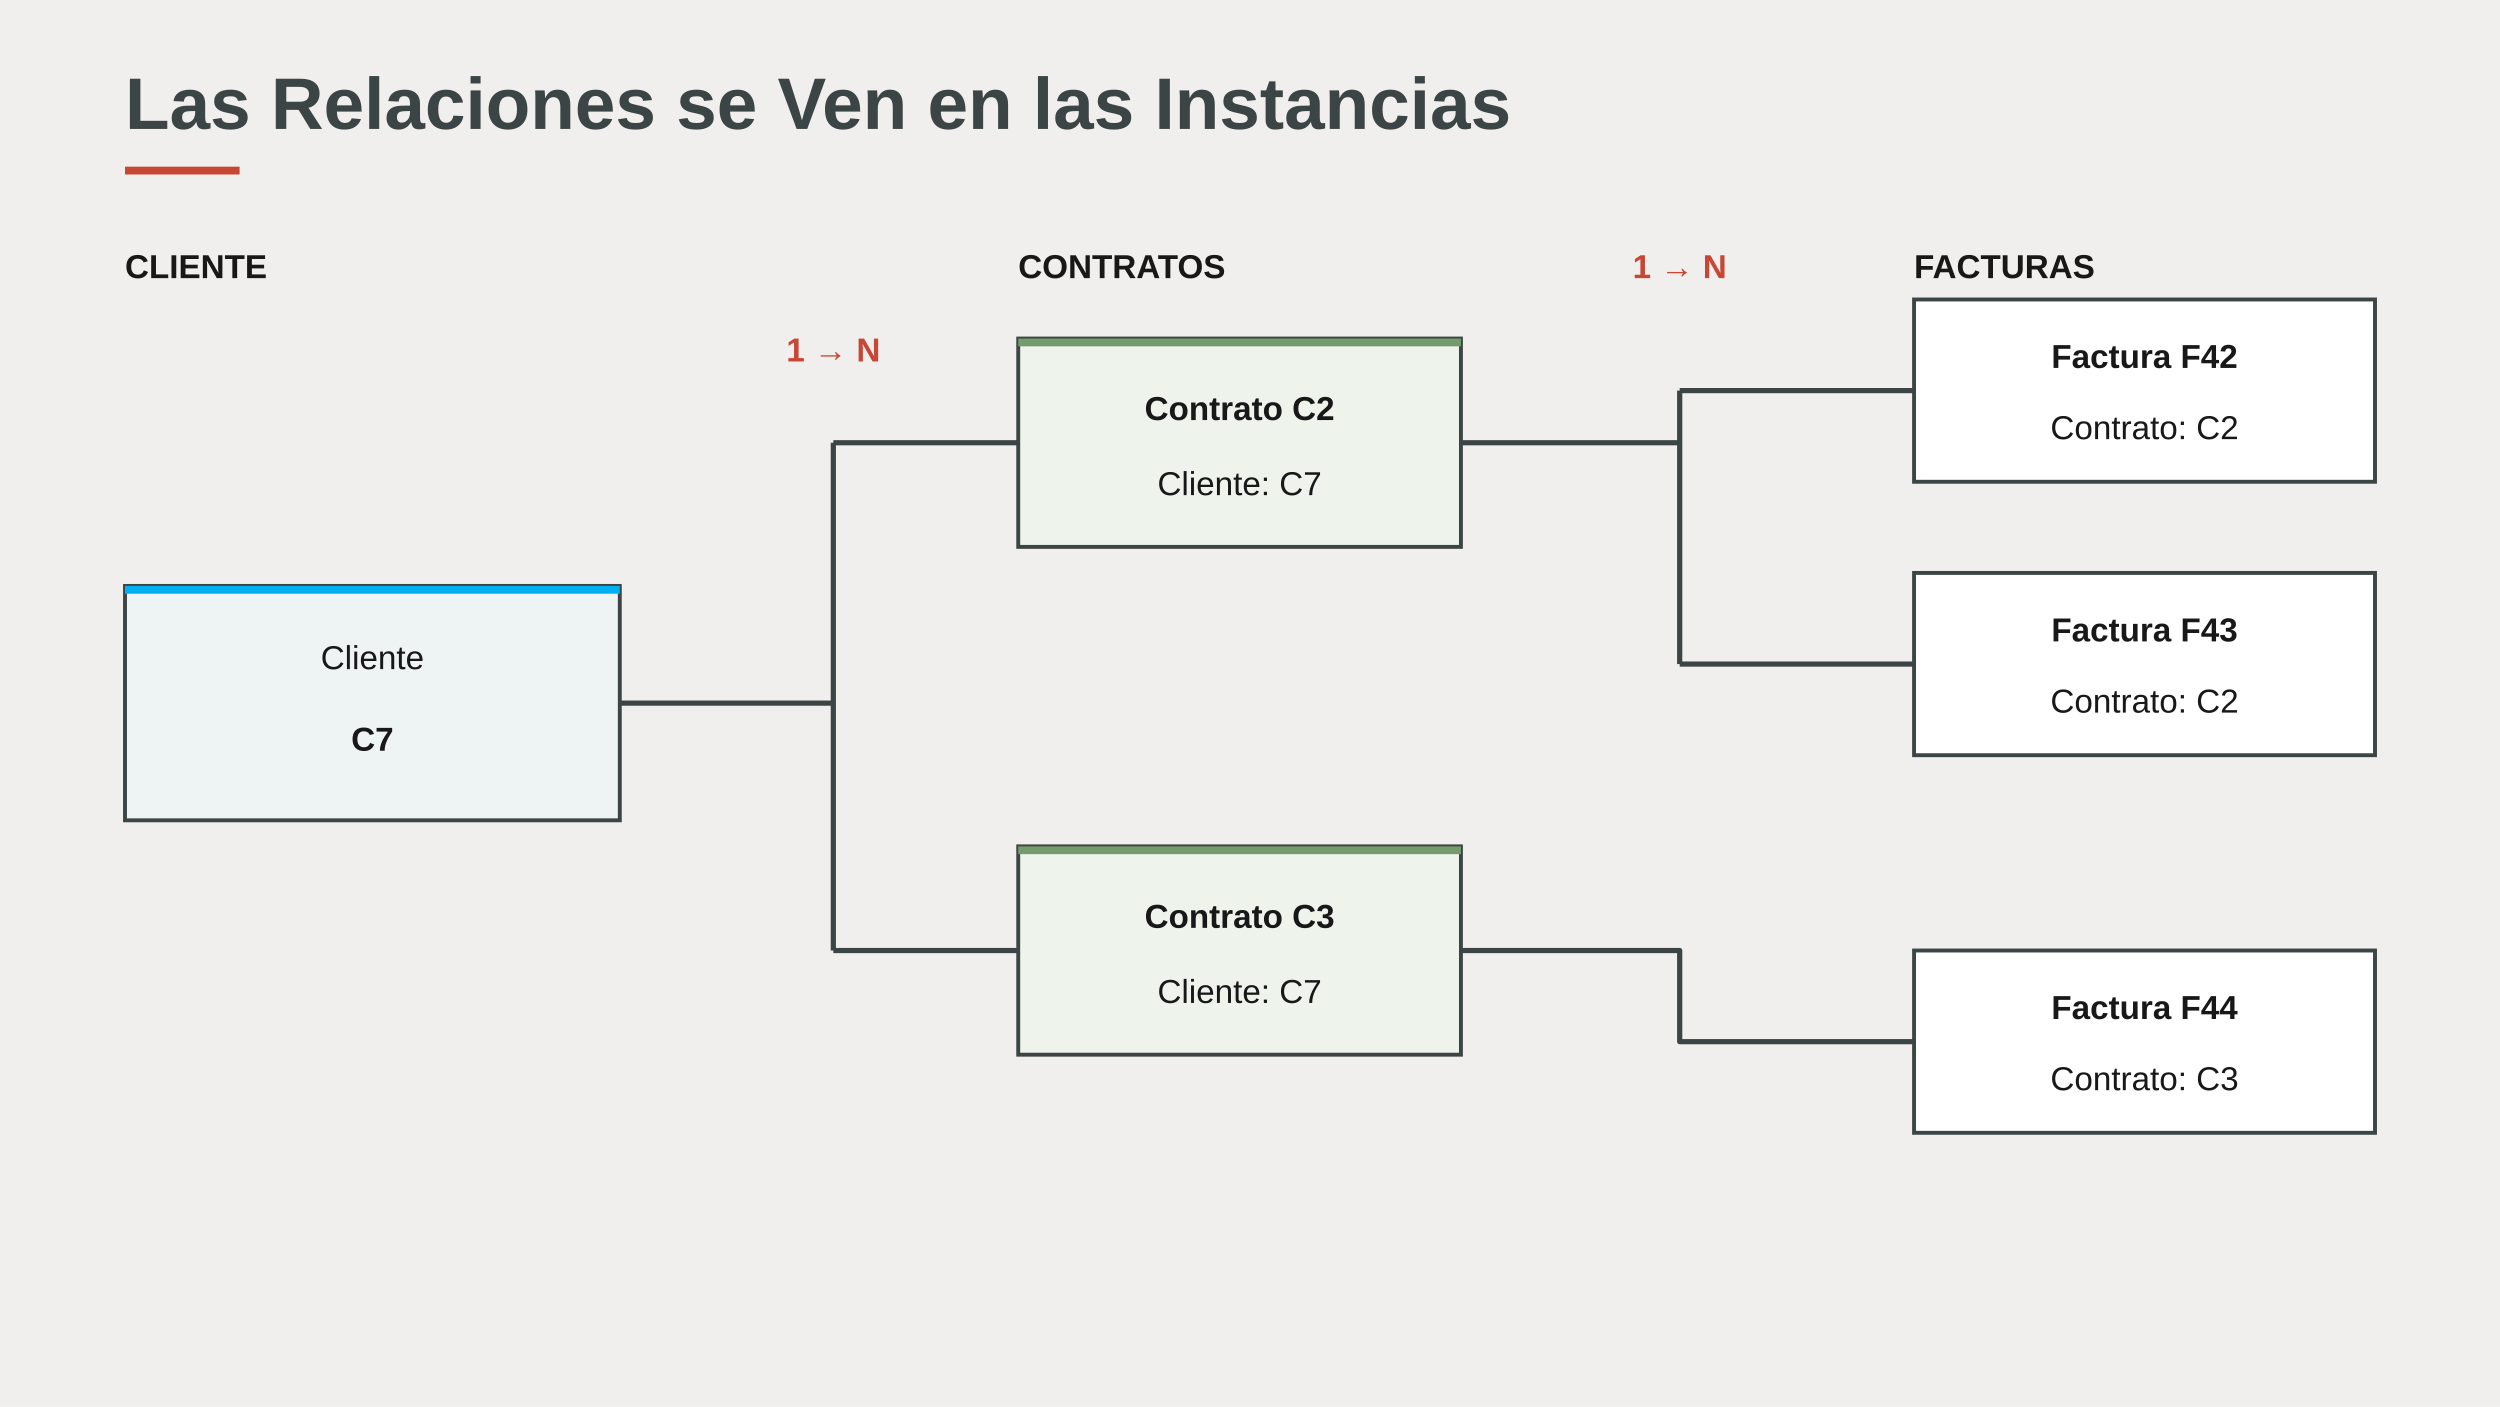
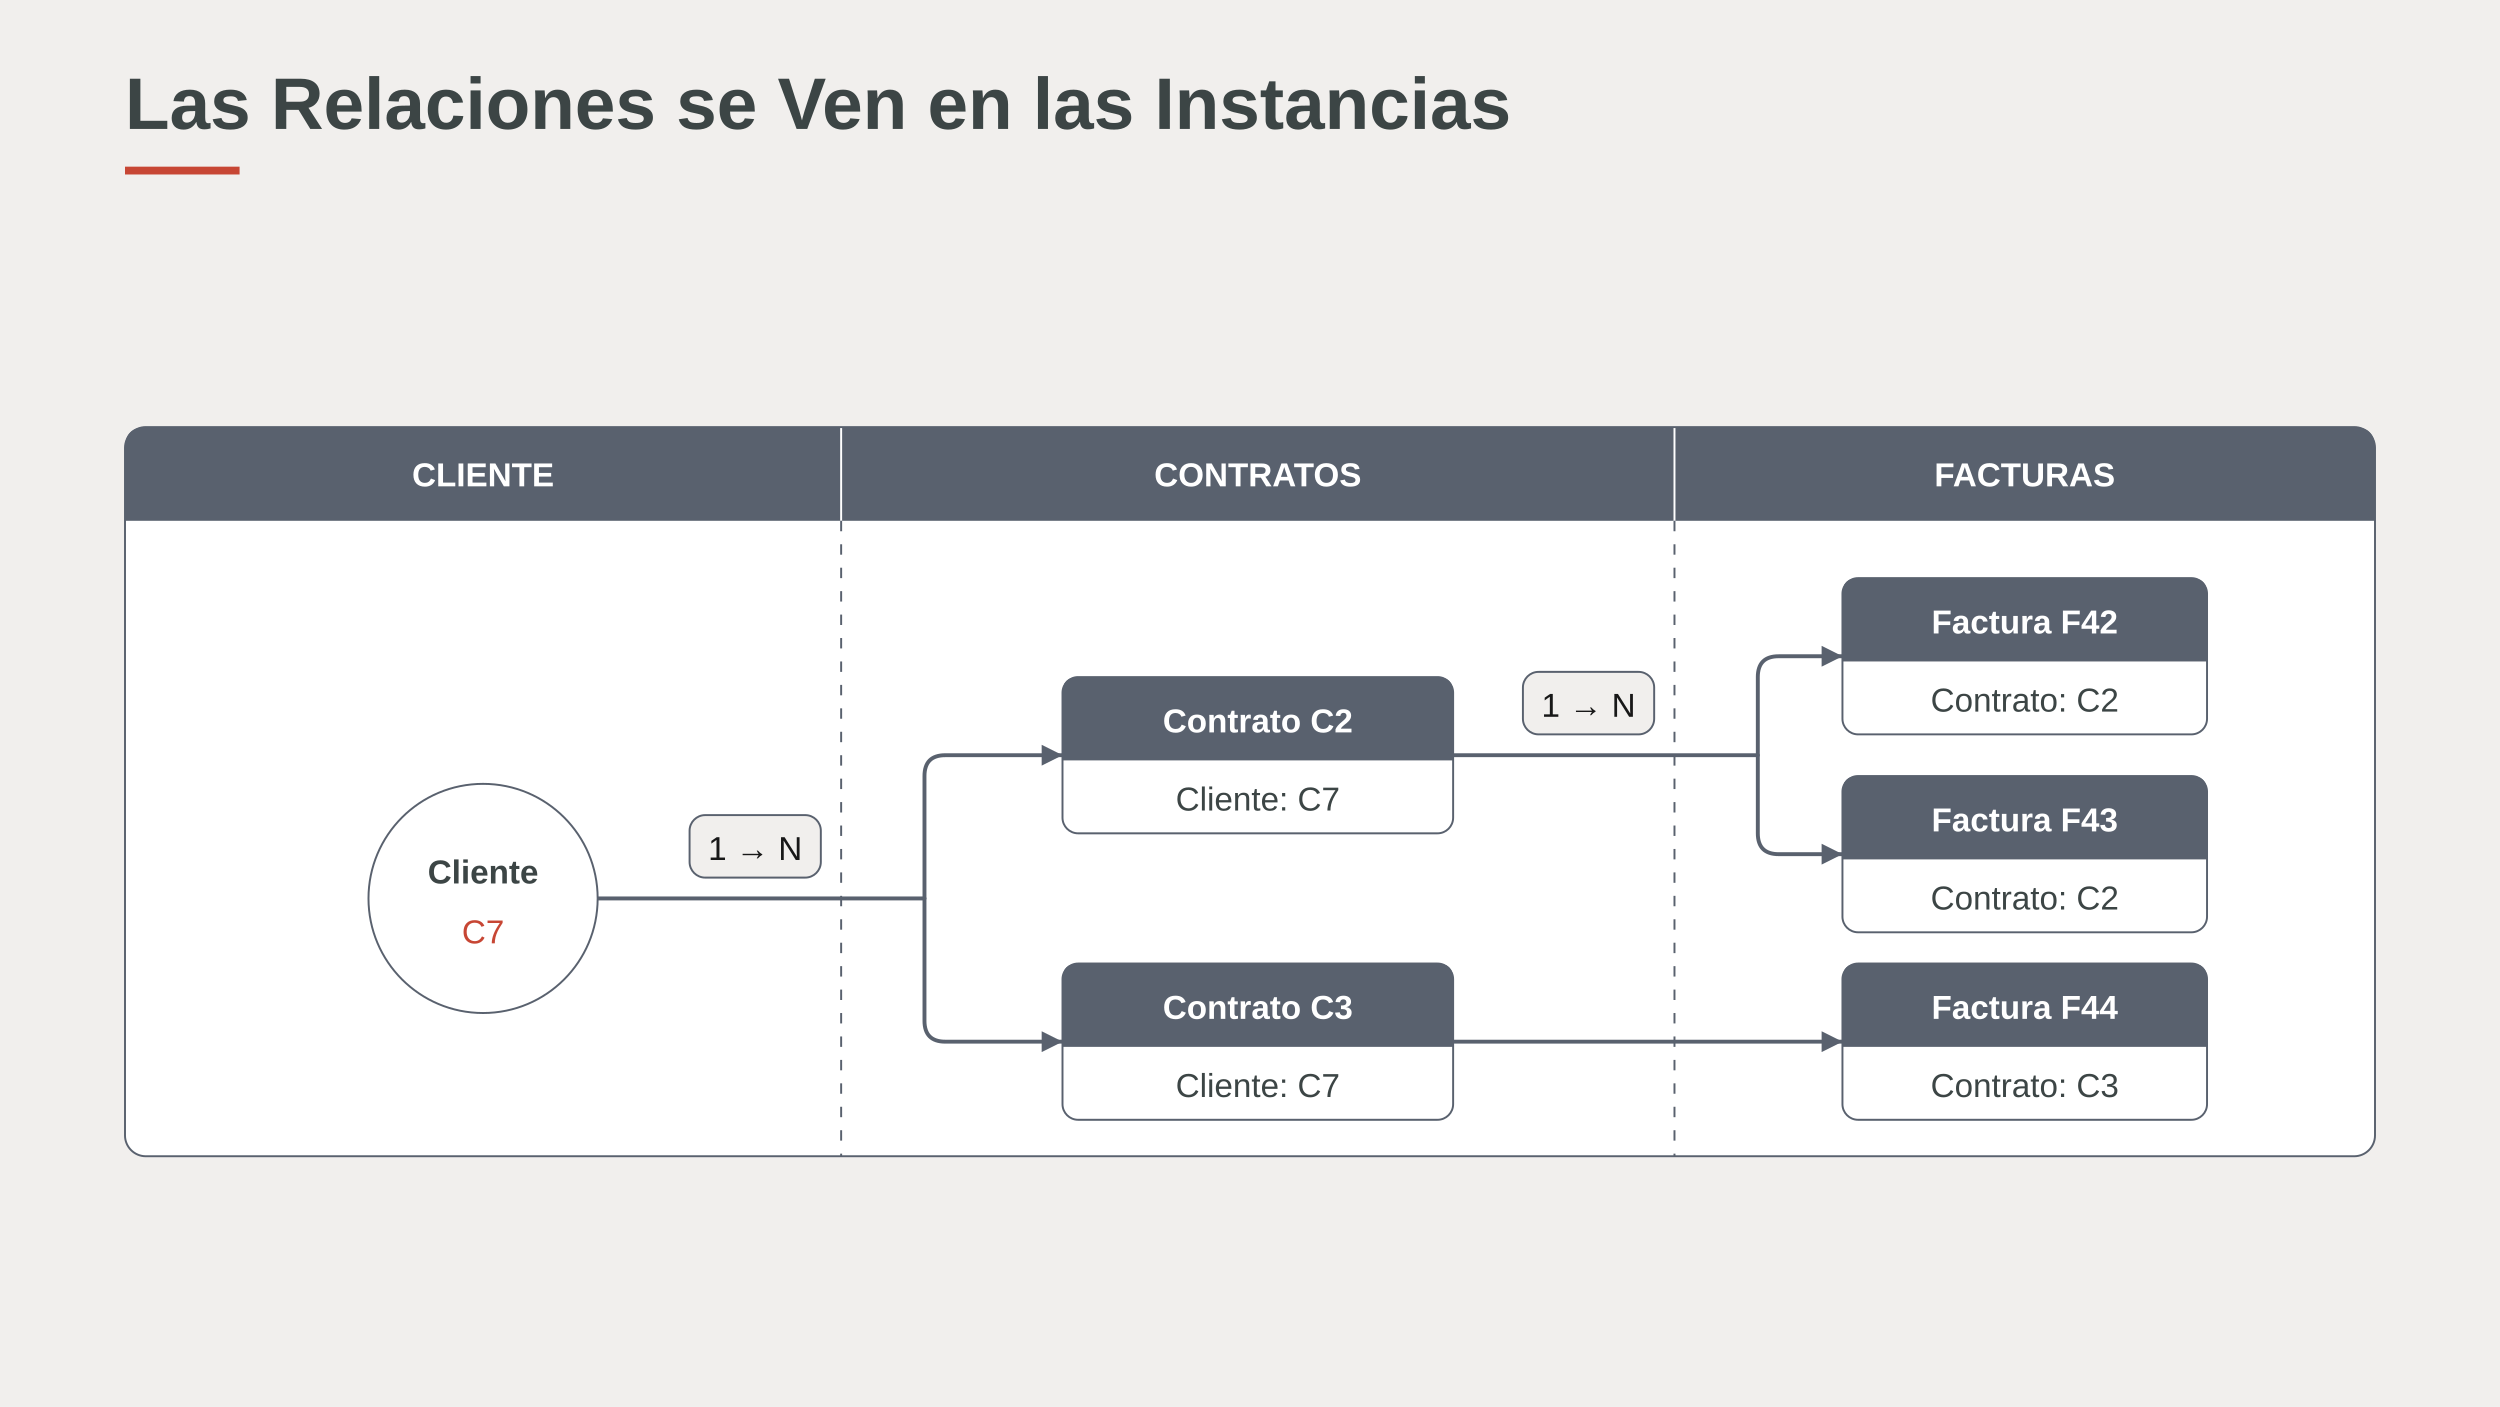
<svg xmlns="http://www.w3.org/2000/svg" viewBox="0 0 1920 1080" role="img" aria-labelledby="title description">
  <g font-family="Segoe UI, Arial, sans-serif">
    <rect x="0" y="0" width="1920" height="1080" rx="0" fill="#F1EFED" stroke="none" stroke-width="2" />
    <rect x="96" y="128" width="88" height="6" rx="0" fill="#C74634" stroke="none" stroke-width="2" />
    <text x="96" y="99" font-size="56" fill="#3C4545" font-weight="700" text-anchor="start">
      <tspan x="96" y="99">Las Relaciones se Ven en las Instancias</tspan>
    </text>
-     <text x="96" y="213.59" font-size="25.5" fill="#181818" font-weight="700" text-anchor="start">
-       <tspan x="96" y="213.59">CLIENTE</tspan>
-     </text>
-     <text x="782" y="213.59" font-size="25.5" fill="#181818" font-weight="700" text-anchor="start">
-       <tspan x="782" y="213.59">CONTRATOS</tspan>
-     </text>
-     <text x="1470" y="213.59" font-size="25.5" fill="#181818" font-weight="700" text-anchor="start">
-       <tspan x="1470" y="213.59">FACTURAS</tspan>
-     </text>
-     <rect x="96" y="450" width="380" height="180" rx="0" fill="#EEF3F4" stroke="#3C4545" stroke-width="3" />
-     <rect x="96" y="450" width="380" height="6" rx="0" fill="#00B0F0" stroke="none" stroke-width="2" />
-     <text x="286" y="513.91" font-size="25.5" fill="#181818" font-weight="400" text-anchor="middle">
-       <tspan x="286" y="513.91">Cliente</tspan>
-     </text>
-     <text x="286" y="576.55" font-size="25.5" fill="#181818" font-weight="700" text-anchor="middle">
-       <tspan x="286" y="576.55">C7</tspan>
-     </text>
-     <rect x="782" y="260" width="340" height="160" rx="0" fill="#EEF3EC" stroke="#3C4545" stroke-width="3" />
-     <rect x="782" y="260" width="340" height="6" rx="0" fill="#749B6B" stroke="none" stroke-width="2" />
-     <text x="952" y="322.59" font-size="25.5" fill="#181818" font-weight="700" text-anchor="middle">
-       <tspan x="952" y="322.59">Contrato C2</tspan>
-     </text>
-     <text x="952" y="380.27" font-size="25.5" fill="#181818" font-weight="400" text-anchor="middle">
-       <tspan x="952" y="380.27">Cliente: C7</tspan>
-     </text>
-     <rect x="782" y="650" width="340" height="160" rx="0" fill="#EEF3EC" stroke="#3C4545" stroke-width="3" />
-     <rect x="782" y="650" width="340" height="6" rx="0" fill="#749B6B" stroke="none" stroke-width="2" />
-     <text x="952" y="712.59" font-size="25.5" fill="#181818" font-weight="700" text-anchor="middle">
-       <tspan x="952" y="712.59">Contrato C3</tspan>
-     </text>
-     <text x="952" y="770.27" font-size="25.5" fill="#181818" font-weight="400" text-anchor="middle">
-       <tspan x="952" y="770.27">Cliente: C7</tspan>
-     </text>
-     <rect x="1470" y="230" width="354" height="140" rx="0" fill="#FFFFFF" stroke="#3C4545" stroke-width="3" />
-     <text x="1647" y="282.59" font-size="25.5" fill="#181818" font-weight="700" text-anchor="middle">
-       <tspan x="1647" y="282.59">Factura F42</tspan>
-     </text>
-     <text x="1647" y="337.27" font-size="25.5" fill="#181818" font-weight="400" text-anchor="middle">
-       <tspan x="1647" y="337.27">Contrato: C2</tspan>
-     </text>
-     <rect x="1470" y="440" width="354" height="140" rx="0" fill="#FFFFFF" stroke="#3C4545" stroke-width="3" />
-     <text x="1647" y="492.59" font-size="25.5" fill="#181818" font-weight="700" text-anchor="middle">
-       <tspan x="1647" y="492.59">Factura F43</tspan>
-     </text>
-     <text x="1647" y="547.27" font-size="25.5" fill="#181818" font-weight="400" text-anchor="middle">
-       <tspan x="1647" y="547.27">Contrato: C2</tspan>
-     </text>
-     <rect x="1470" y="730" width="354" height="140" rx="0" fill="#FFFFFF" stroke="#3C4545" stroke-width="3" />
-     <text x="1647" y="782.59" font-size="25.5" fill="#181818" font-weight="700" text-anchor="middle">
-       <tspan x="1647" y="782.59">Factura F44</tspan>
-     </text>
-     <text x="1647" y="837.27" font-size="25.5" fill="#181818" font-weight="400" text-anchor="middle">
-       <tspan x="1647" y="837.27">Contrato: C3</tspan>
-     </text>
-     <path d="M476 540 H640 M640 340 V730 M640 340 H782 M640 730 H782" fill="none" stroke="#3C4545" stroke-width="4" stroke-linejoin="round" />
-     <path d="M1122 340 H1290 M1290 300 V510 M1290 300 H1470 M1290 510 H1470" fill="none" stroke="#3C4545" stroke-width="4" stroke-linejoin="round" />
-     <path d="M1122 730 H1290 V800 H1470" fill="none" stroke="#3C4545" stroke-width="4" stroke-linejoin="round" />
-     <text x="640" y="277.59" font-size="25.5" fill="#C74634" font-weight="700" text-anchor="middle">
-       <tspan x="640" y="277.59">1 → N</tspan>
-     </text>
-     <text x="1290" y="213.59" font-size="25.5" fill="#C74634" font-weight="700" text-anchor="middle">
-       <tspan x="1290" y="213.59">1 → N</tspan>
-     </text>
+     <g data-layout="module-artwork" data-reference="governance-architecture" transform="translate(0 148)" data-center="960 608">
+       <rect x="96" y="180" width="1728" height="560" rx="16" fill="#FFFFFF" stroke="none" />
+       <path d="M112 180 H1808 Q1824 180 1824 196 V252 H96 V196 Q96 180 112 180 Z" fill="#59616E" stroke="none" />
+       <line x1="646" y1="180" x2="646" y2="252" stroke="#FFFFFF" stroke-width="1.5" />
+       <line x1="646" y1="252" x2="646" y2="740" stroke="#59616E" stroke-width="1.5" stroke-dasharray="8 10" />
+       <line x1="1286" y1="180" x2="1286" y2="252" stroke="#FFFFFF" stroke-width="1.5" />
+       <line x1="1286" y1="252" x2="1286" y2="740" stroke="#59616E" stroke-width="1.5" stroke-dasharray="8 10" />
+       <text x="371" y="225.5" font-size="25.5" fill="#FFFFFF" font-weight="700" text-anchor="middle">
+         <tspan x="371" y="225.5">CLIENTE</tspan>
+       </text>
+       <text x="966" y="225.5" font-size="25.5" fill="#FFFFFF" font-weight="700" text-anchor="middle">
+         <tspan x="966" y="225.5">CONTRATOS</tspan>
+       </text>
+       <text x="1555" y="225.5" font-size="25.5" fill="#FFFFFF" font-weight="700" text-anchor="middle">
+         <tspan x="1555" y="225.5">FACTURAS</tspan>
+       </text>
+       <path data-tree-connection="client-stem" d="M459 542 H710" fill="none" stroke="#59616E" stroke-width="3" stroke-linejoin="round" stroke-linecap="round" />
+       <path data-tree-connection="client-contracts" d="M816 432 H726 Q710 432 710 448 V636 Q710 652 726 652 H816" fill="none" stroke="#59616E" stroke-width="3" stroke-linejoin="round" stroke-linecap="round" />
+       <path data-tree-connection="contract-c2-stem" d="M1116 432 H1350" fill="none" stroke="#59616E" stroke-width="3" stroke-linejoin="round" stroke-linecap="round" />
+       <path data-tree-connection="contract-c2-invoices" d="M1415 356 H1366 Q1350 356 1350 372 V492 Q1350 508 1366 508 H1415" fill="none" stroke="#59616E" stroke-width="3" stroke-linejoin="round" stroke-linecap="round" />
+       <path data-tree-connection="contract-c3-invoice" d="M1116 652 H1415" fill="none" stroke="#59616E" stroke-width="3" stroke-linejoin="round" stroke-linecap="round" />
+       <path d="M816 432 L800 424 L800 440 Z" fill="#59616E" stroke="none" data-tree-arrow="C2" />
+       <path d="M816 652 L800 644 L800 660 Z" fill="#59616E" stroke="none" data-tree-arrow="C3" />
+       <path d="M1415 356 L1399 348 L1399 364 Z" fill="#59616E" stroke="none" data-tree-arrow="F42" />
+       <path d="M1415 508 L1399 500 L1399 516 Z" fill="#59616E" stroke="none" data-tree-arrow="F43" />
+       <path d="M1415 652 L1399 644 L1399 660 Z" fill="#59616E" stroke="none" data-tree-arrow="F44" />
+       <circle cx="371" cy="542" r="88" fill="#FFFFFF" stroke="#59616E" stroke-width="1.5" />
+       <text x="371" y="530.5" font-size="25.5" fill="#3C4545" font-weight="700" text-anchor="middle">
+         <tspan x="371" y="530.5">Cliente</tspan>
+       </text>
+       <text x="371" y="576.5" font-size="25.5" fill="#C74634" font-weight="400" text-anchor="middle">
+         <tspan x="371" y="576.5">C7</tspan>
+       </text>
+       <g data-tree-node="C2">
+         <rect x="816" y="372" width="300" height="120" rx="12" fill="#FFFFFF" stroke="#59616E" stroke-width="1.5" data-table-frame="true" />
+         <path d="M828 372 H1104 Q1116 372 1116 384 V436 H816 V384 Q816 372 828 372 Z" fill="#59616E" stroke="none" data-table-header="true" />
+         <text x="966.0" y="414.5" font-size="25.5" fill="#FFFFFF" font-weight="700" text-anchor="middle">
+           <tspan x="966.0" y="414.5">Contrato C2</tspan>
+         </text>
+         <text x="966.0" y="474.5" font-size="25.5" fill="#3C4545" font-weight="400" text-anchor="middle">
+           <tspan x="966.0" y="474.5">Cliente: C7</tspan>
+         </text>
+       </g>
+       <g data-tree-node="C3">
+         <rect x="816" y="592" width="300" height="120" rx="12" fill="#FFFFFF" stroke="#59616E" stroke-width="1.5" data-table-frame="true" />
+         <path d="M828 592 H1104 Q1116 592 1116 604 V656 H816 V604 Q816 592 828 592 Z" fill="#59616E" stroke="none" data-table-header="true" />
+         <text x="966.0" y="634.5" font-size="25.5" fill="#FFFFFF" font-weight="700" text-anchor="middle">
+           <tspan x="966.0" y="634.5">Contrato C3</tspan>
+         </text>
+         <text x="966.0" y="694.5" font-size="25.5" fill="#3C4545" font-weight="400" text-anchor="middle">
+           <tspan x="966.0" y="694.5">Cliente: C7</tspan>
+         </text>
+       </g>
+       <g data-tree-node="F42">
+         <rect x="1415" y="296" width="280" height="120" rx="12" fill="#FFFFFF" stroke="#59616E" stroke-width="1.5" data-table-frame="true" />
+         <path d="M1427 296 H1683 Q1695 296 1695 308 V360 H1415 V308 Q1415 296 1427 296 Z" fill="#59616E" stroke="none" data-table-header="true" />
+         <text x="1555.0" y="338.5" font-size="25.5" fill="#FFFFFF" font-weight="700" text-anchor="middle">
+           <tspan x="1555.0" y="338.5">Factura F42</tspan>
+         </text>
+         <text x="1555.0" y="398.5" font-size="25.5" fill="#3C4545" font-weight="400" text-anchor="middle">
+           <tspan x="1555.0" y="398.5">Contrato: C2</tspan>
+         </text>
+       </g>
+       <g data-tree-node="F43">
+         <rect x="1415" y="448" width="280" height="120" rx="12" fill="#FFFFFF" stroke="#59616E" stroke-width="1.5" data-table-frame="true" />
+         <path d="M1427 448 H1683 Q1695 448 1695 460 V512 H1415 V460 Q1415 448 1427 448 Z" fill="#59616E" stroke="none" data-table-header="true" />
+         <text x="1555.0" y="490.5" font-size="25.5" fill="#FFFFFF" font-weight="700" text-anchor="middle">
+           <tspan x="1555.0" y="490.5">Factura F43</tspan>
+         </text>
+         <text x="1555.0" y="550.5" font-size="25.5" fill="#3C4545" font-weight="400" text-anchor="middle">
+           <tspan x="1555.0" y="550.5">Contrato: C2</tspan>
+         </text>
+       </g>
+       <g data-tree-node="F44">
+         <rect x="1415" y="592" width="280" height="120" rx="12" fill="#FFFFFF" stroke="#59616E" stroke-width="1.5" data-table-frame="true" />
+         <path d="M1427 592 H1683 Q1695 592 1695 604 V656 H1415 V604 Q1415 592 1427 592 Z" fill="#59616E" stroke="none" data-table-header="true" />
+         <text x="1555.0" y="634.5" font-size="25.5" fill="#FFFFFF" font-weight="700" text-anchor="middle">
+           <tspan x="1555.0" y="634.5">Factura F44</tspan>
+         </text>
+         <text x="1555.0" y="694.5" font-size="25.5" fill="#3C4545" font-weight="400" text-anchor="middle">
+           <tspan x="1555.0" y="694.5">Contrato: C3</tspan>
+         </text>
+       </g>
+       <rect x="529.6" y="478" width="100.8" height="48" rx="12" fill="#F1EFED" stroke="#59616E" stroke-width="1.5" data-layout="reference-tag" />
+       <text x="580" y="512.5" font-size="25.5" fill="#181818" font-weight="400" text-anchor="middle">
+         <tspan x="580" y="512.5">1 → N</tspan>
+       </text>
+       <rect x="1169.6" y="368" width="100.8" height="48" rx="12" fill="#F1EFED" stroke="#59616E" stroke-width="1.5" data-layout="reference-tag" />
+       <text x="1220" y="402.5" font-size="25.5" fill="#181818" font-weight="400" text-anchor="middle">
+         <tspan x="1220" y="402.5">1 → N</tspan>
+       </text>
+       <rect x="96" y="180" width="1728" height="560" rx="16" fill="none" stroke="#59616E" stroke-width="1.5" />
+     </g>
  </g>
</svg>
